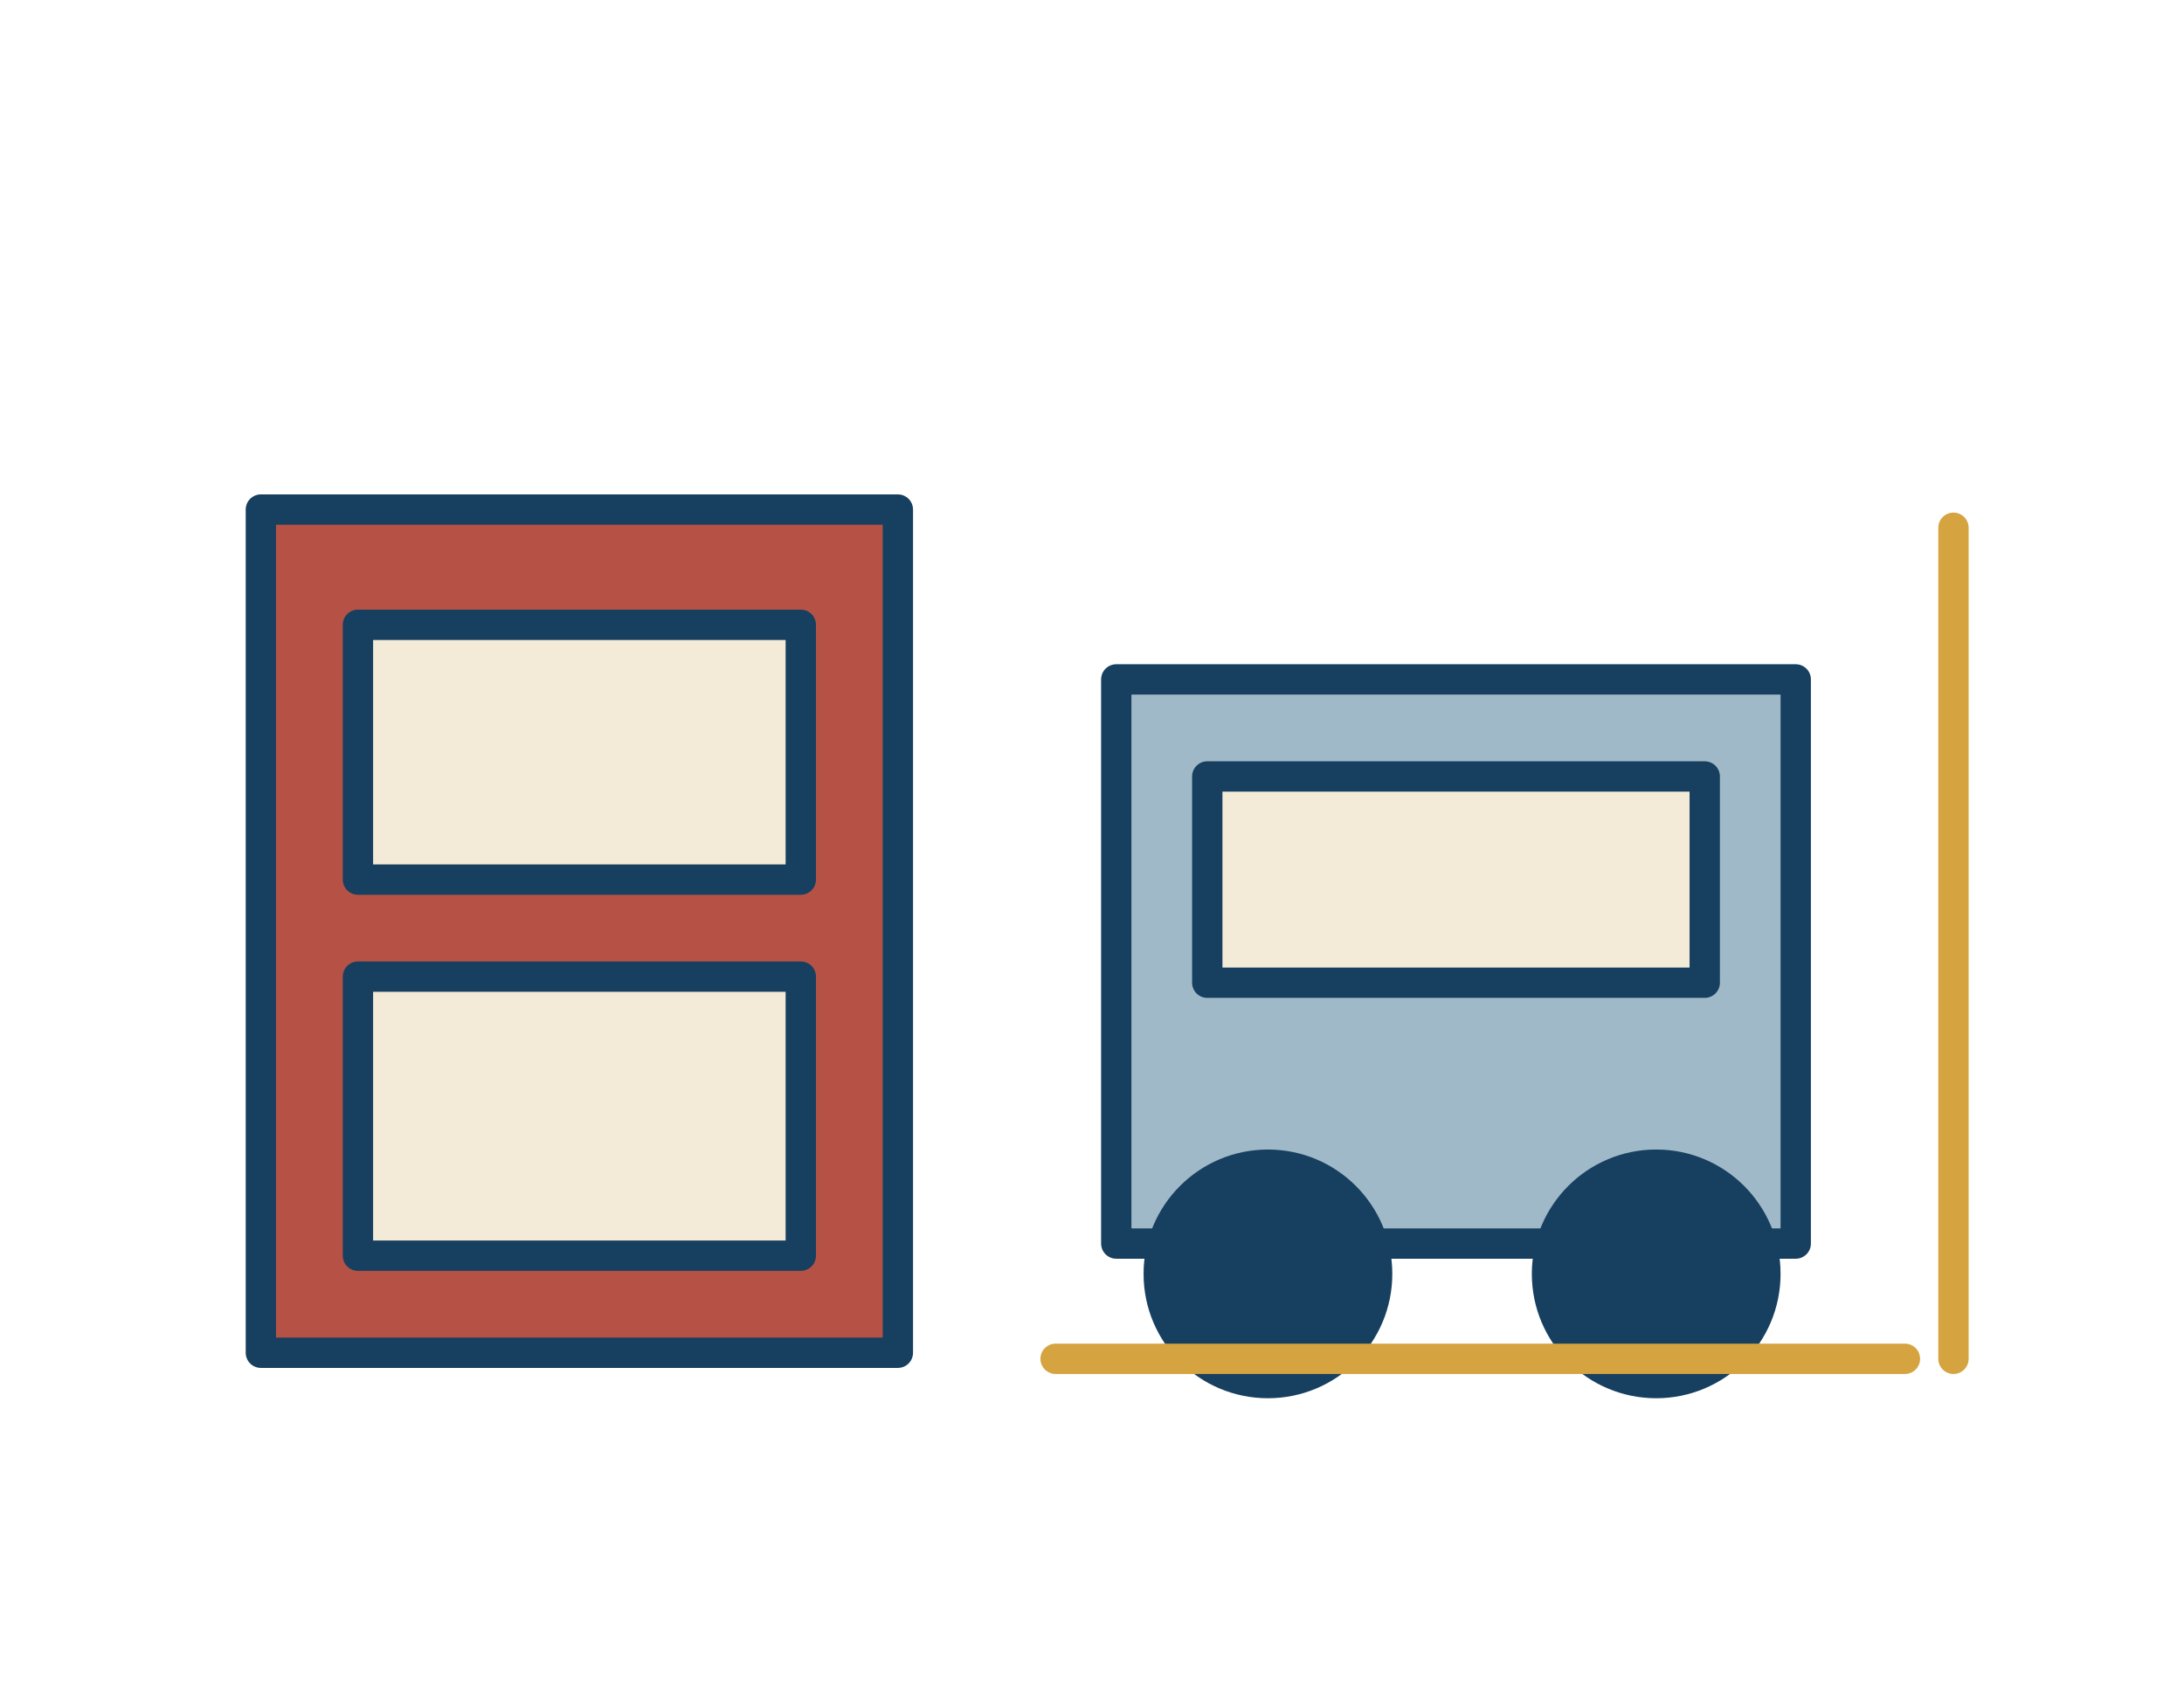
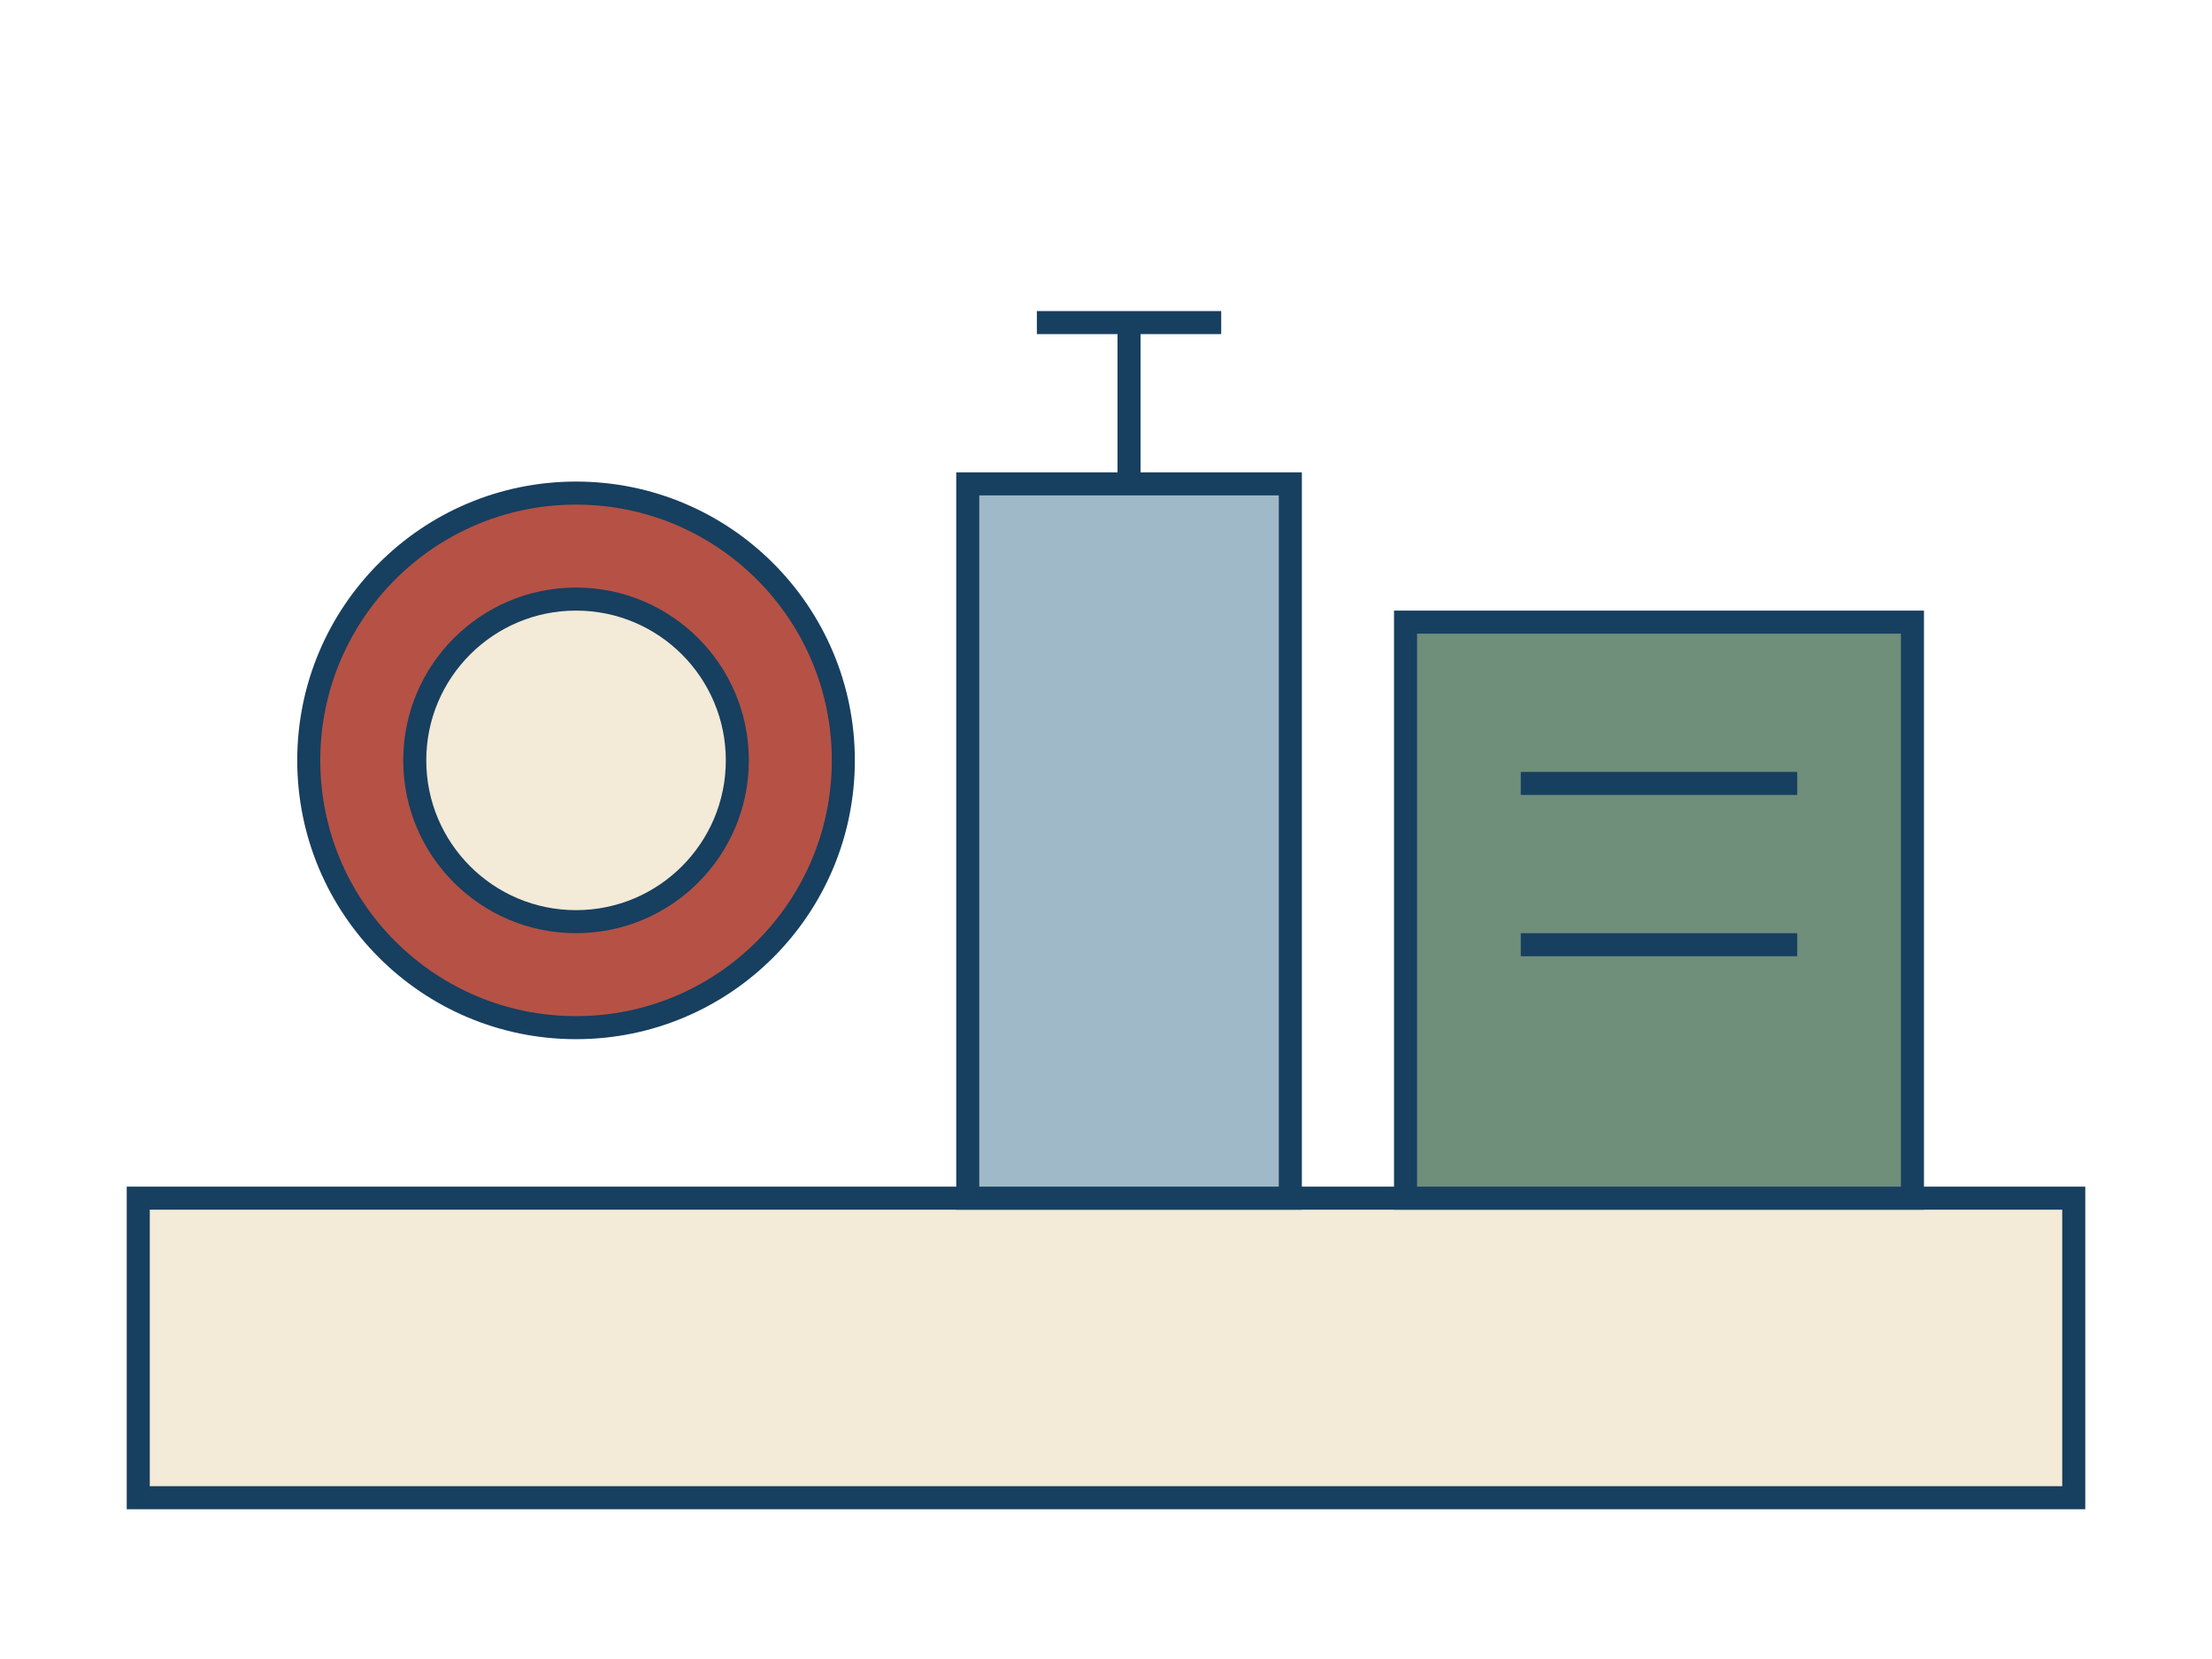
- <svg xmlns="http://www.w3.org/2000/svg" width="360" height="280" viewBox="0 0 360 280">
-   <g stroke="#173f5f" stroke-width="5" stroke-linecap="round" stroke-linejoin="round">
-     <path d="M43 84h105v139H43z" fill="#b55245" />
-     <path d="M59 103h73v42H59zM59 161h73v46H59z" fill="#f3ead7" />
-     <path d="M184 112h112v93H184z" fill="#9fb9c8" />
-     <path d="M199 128h82v34h-82z" fill="#f3ead7" />
-     <circle cx="209" cy="210" r="18" fill="#173f5f" />
-     <circle cx="273" cy="210" r="18" fill="#173f5f" />
-     <path d="M174 224h140M322 87v137" fill="none" stroke="#d5a33f" />
+ <svg xmlns="http://www.w3.org/2000/svg" viewBox="0 0 480 360">
+   <g stroke="#173f5f" stroke-width="5">
+     <path fill="#f3ead7" d="M30 260h420v65H30z" />
+     <circle cx="125" cy="165" r="58" fill="#b55245" />
+     <circle cx="125" cy="165" r="35" fill="#f3ead7" />
+     <rect x="210" y="105" width="70" height="155" fill="#9fb9c8" />
+     <rect x="305" y="135" width="110" height="125" fill="#6f8f7b" />
+     <path d="M245 105V70M225 70h40M330 170h60M330 205h60" fill="none" />
  </g>
</svg>
